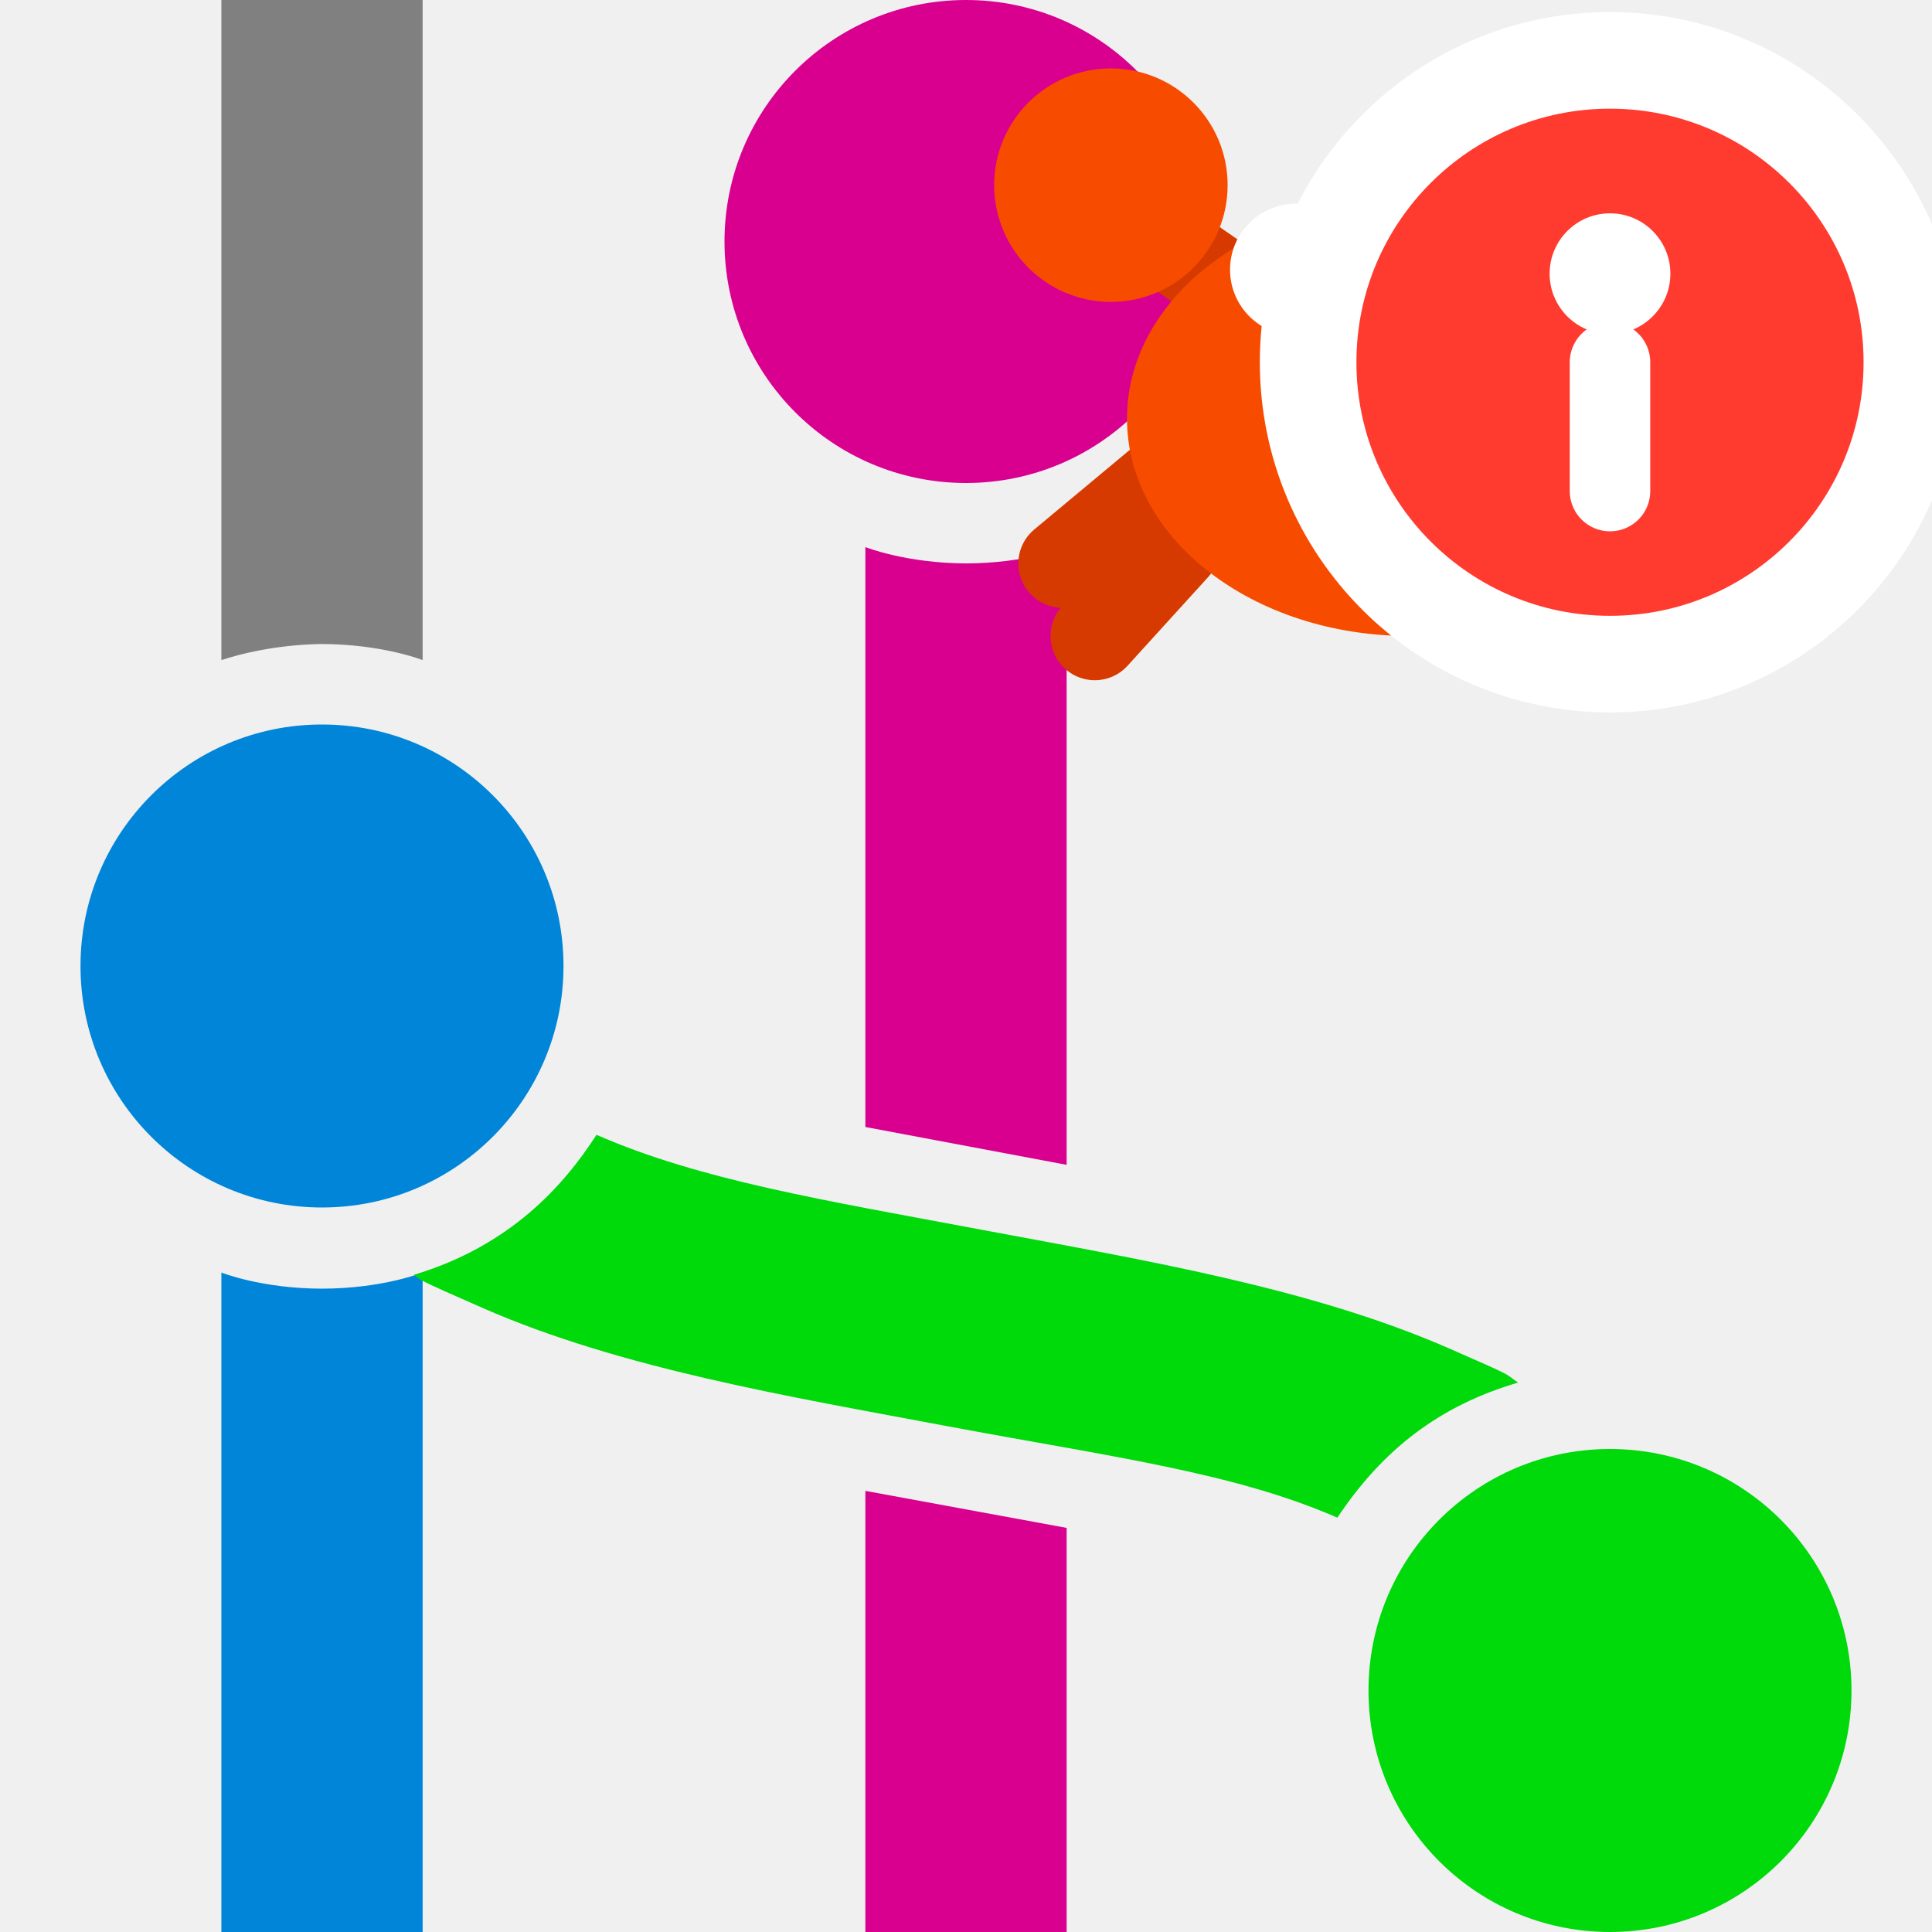
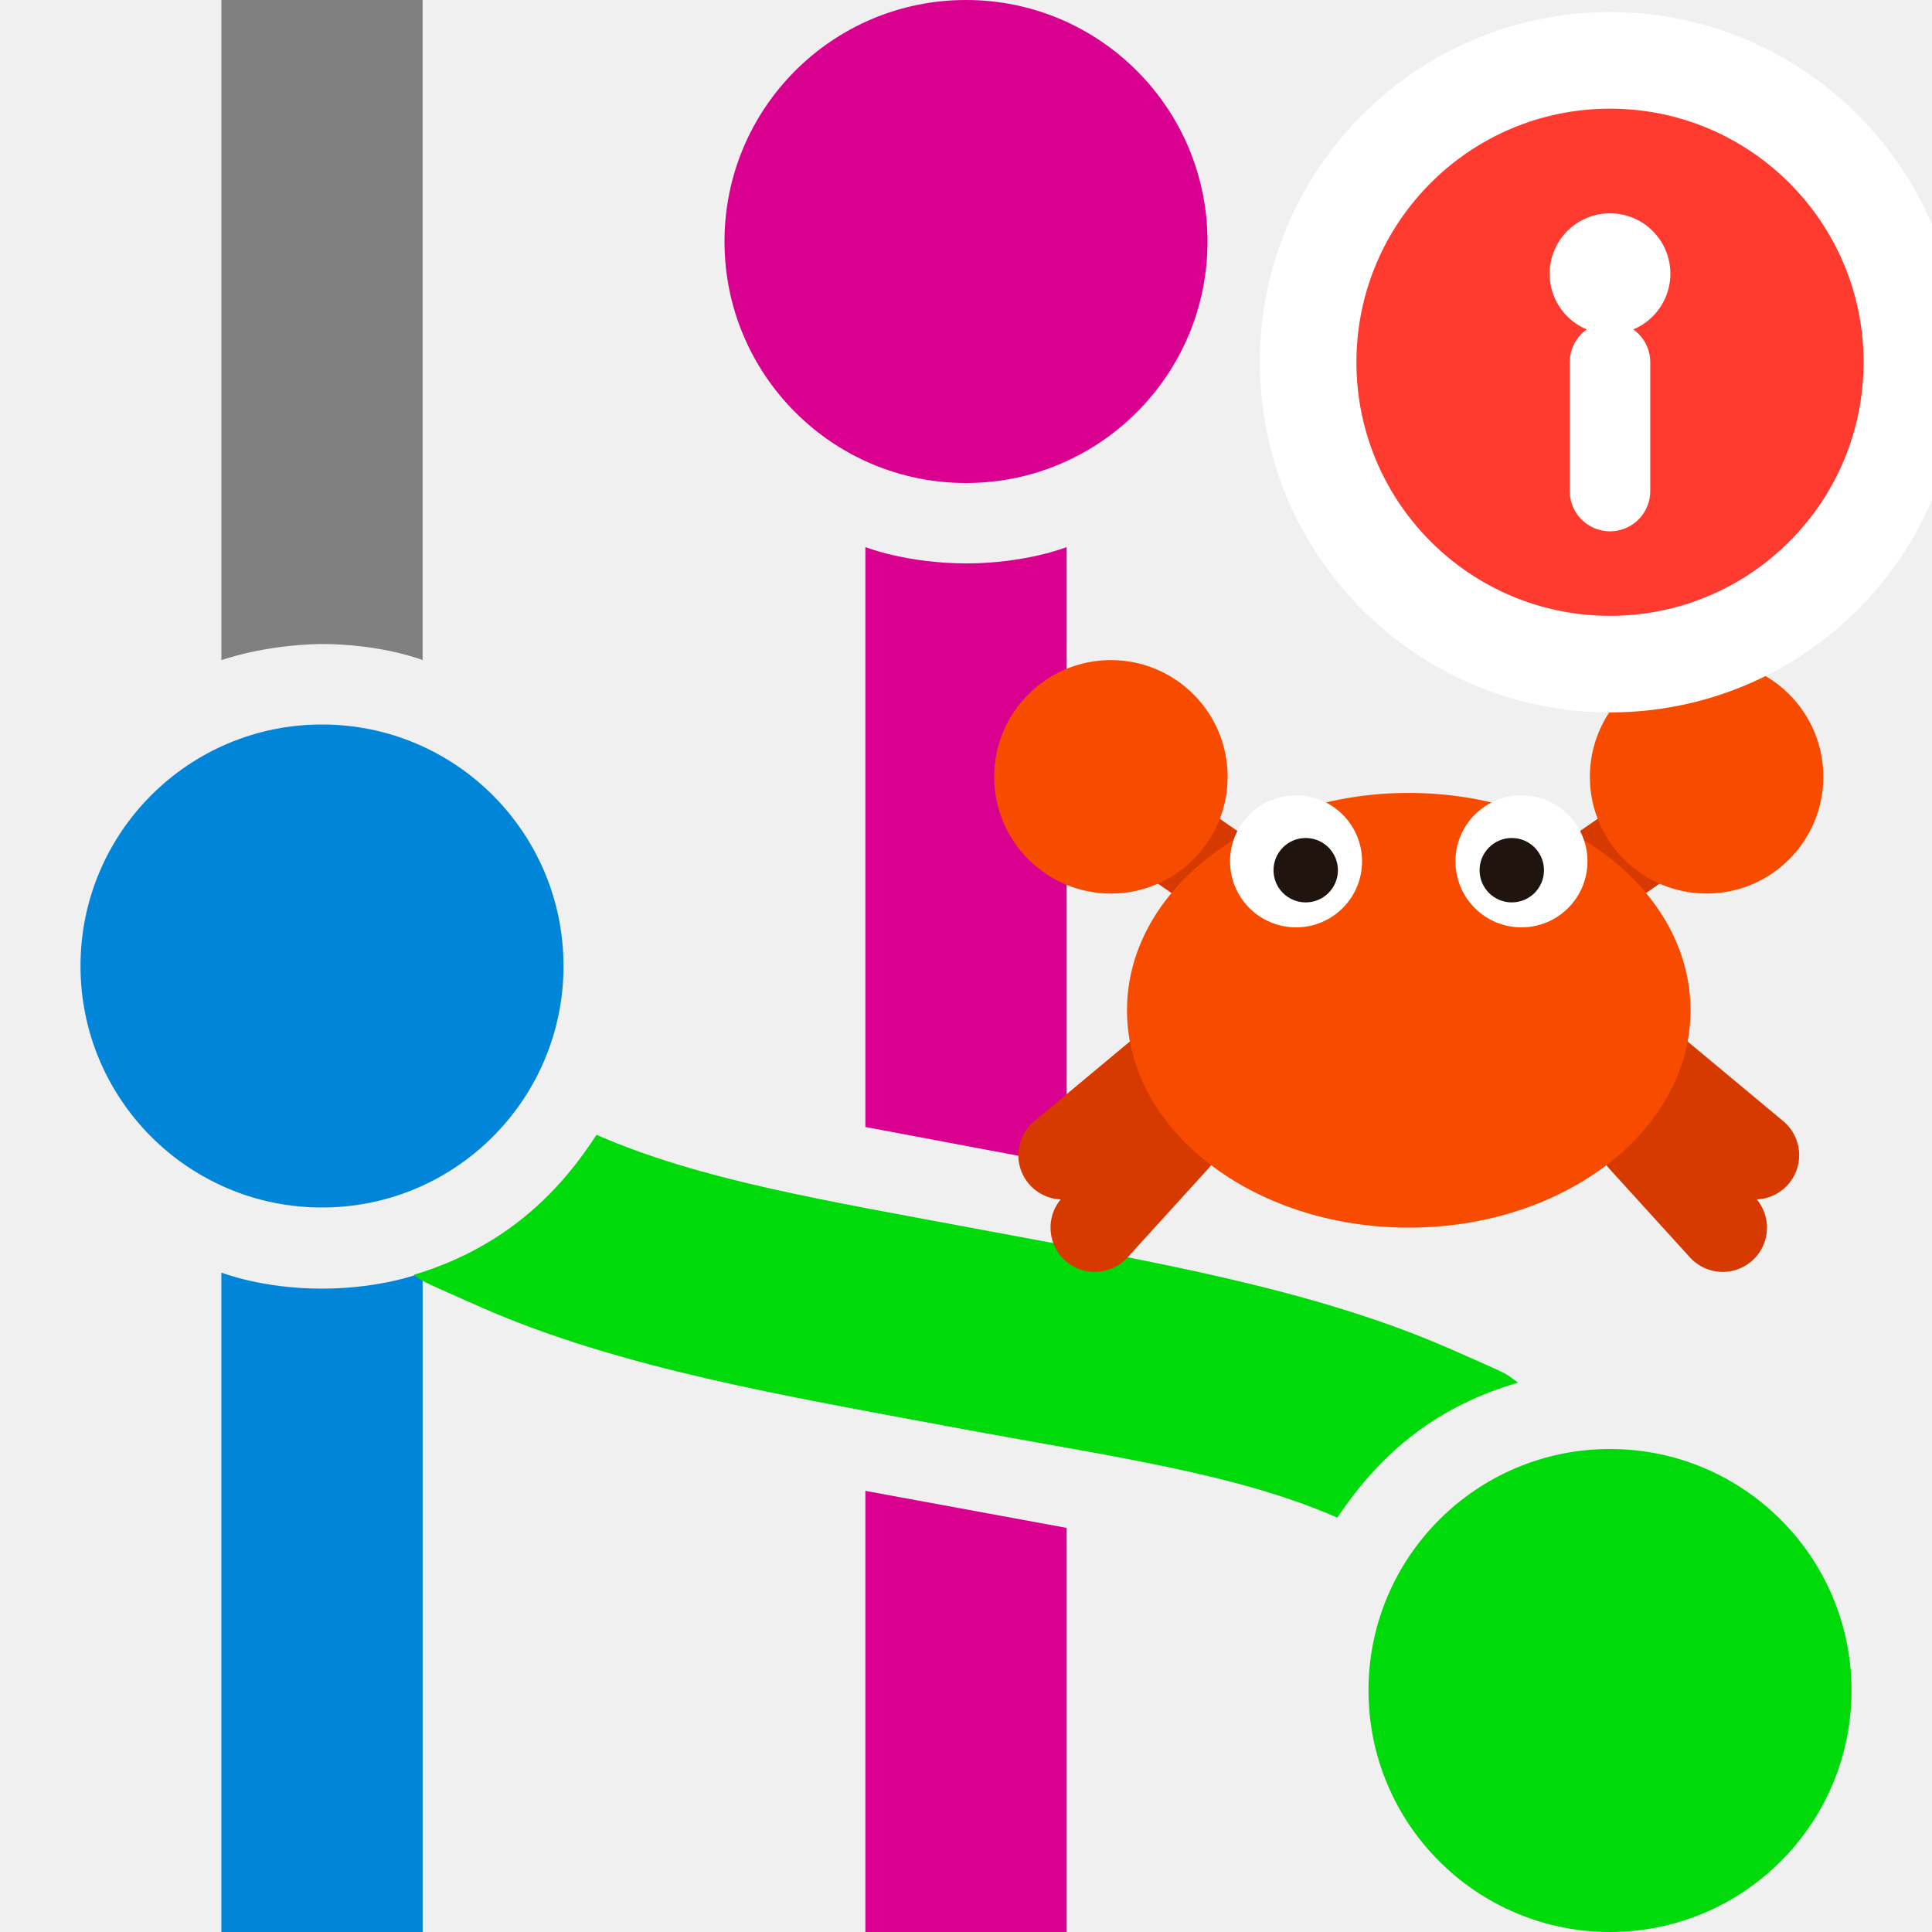
<svg xmlns="http://www.w3.org/2000/svg" width="48" height="48">
  <g transform="scale(2)">
    <style>path,circle{fill-opacity:1;fill-rule:nonzero;stroke:none;}</style>
    <path style="fill:#0085d9" d="m 2.75,15.808 c 0,0 0.5,0.2 1.25,0.2 0.75,0 1.25,-0.2 1.25,-0.2 l 0,8.192 -2.5,0 z" />
    <path style="fill:#d9008f" d="m 10.75,6.796 c 0,0 0.5,0.2 1.25,0.203 0.75,-8.355e-4 1.25,-0.203 1.25,-0.203 L 13.25,14.47 10.75,14 z" />
    <path style="fill:#d9008f" d="m 10.75,18.52 2.5,0.46 0,5.02 -2.5,0 z" />
    <path style="fill:#808080" d="m 2.75,0 2.5,0 0,8.2 C 5.25,8.2 4.75,8 3.978,8 3.25,8.015 2.75,8.203 2.75,8.2 z" />
    <path style="fill:#00d90a" d="M 5.141,15.836 C 5.235,15.906 5.143,15.875 6,16.25 c 1.714,0.75 3.781,1.094 5.781,1.469 2,0.375 3.546,0.571 4.832,1.134 0.56,-0.84 1.263,-1.39 2.245,-1.678 C 18.668,17.046 18.857,17.125 18,16.75 c -1.714,-0.75 -3.781,-1.094 -5.781,-1.469 -2,-0.375 -3.523,-0.621 -4.809,-1.184 -0.407,0.632 -1.074,1.382 -2.269,1.739 z" />
    <circle style="fill:#0085d9" cx="4" cy="12" r="3" />
    <circle style="fill:#d9008f" cx="12" cy="3" r="3" />
    <circle style="fill:#00d90a" cx="20" cy="21" r="3" />
  </g>
-   <g transform="translate(25 0.6) scale(2)">
+   <g transform="translate(25 15.3) scale(2)">
    <path style="fill:none;stroke:#d63a00;stroke-width:1.1;stroke-linecap:round" d="M 3.1 3.5 L 1.8 2.6" />
    <path style="fill:none;stroke:#d63a00;stroke-width:1.1;stroke-linecap:round" d="M 6.9 3.5 L 8.2 2.6" />
    <path style="fill:none;stroke:#d63a00;stroke-width:1.1;stroke-linecap:round" d="M 1.9 5.7 L 0.7 6.7" />
    <path style="fill:none;stroke:#d63a00;stroke-width:1.1;stroke-linecap:round" d="M 2.1 6.5 L 1.1 7.6" />
    <path style="fill:none;stroke:#d63a00;stroke-width:1.1;stroke-linecap:round" d="M 8.1 5.7 L 9.3 6.7" />
    <path style="fill:none;stroke:#d63a00;stroke-width:1.1;stroke-linecap:round" d="M 7.9 6.5 L 8.9 7.6" />
    <circle cx="1.3" cy="2" r="1.45" fill="#f74c00" />
    <circle cx="8.7" cy="2" r="1.45" fill="#f74c00" />
    <ellipse cx="5" cy="4.9" rx="3.5" ry="2.7" fill="#f74c00" />
    <circle cx="3.6" cy="3.05" r="0.82" fill="#ffffff" />
    <circle cx="6.4" cy="3.05" r="0.82" fill="#ffffff" />
    <circle cx="3.72" cy="3.16" r="0.4" fill="#20140f" />
    <circle cx="6.28" cy="3.16" r="0.4" fill="#20140f" />
  </g>
  <circle cx="40" cy="9" r="7.5" fill="#ff3b30" />
  <circle cx="40" cy="9" r="7.5" style="fill:none;stroke:#ffffff;stroke-width:2.4" />
  <circle cx="40" cy="6.8" r="1.5" fill="#ffffff" />
  <path d="M 40 9 V 12.2" style="fill:none;stroke:#ffffff;stroke-width:2;stroke-linecap:round" />
</svg>
